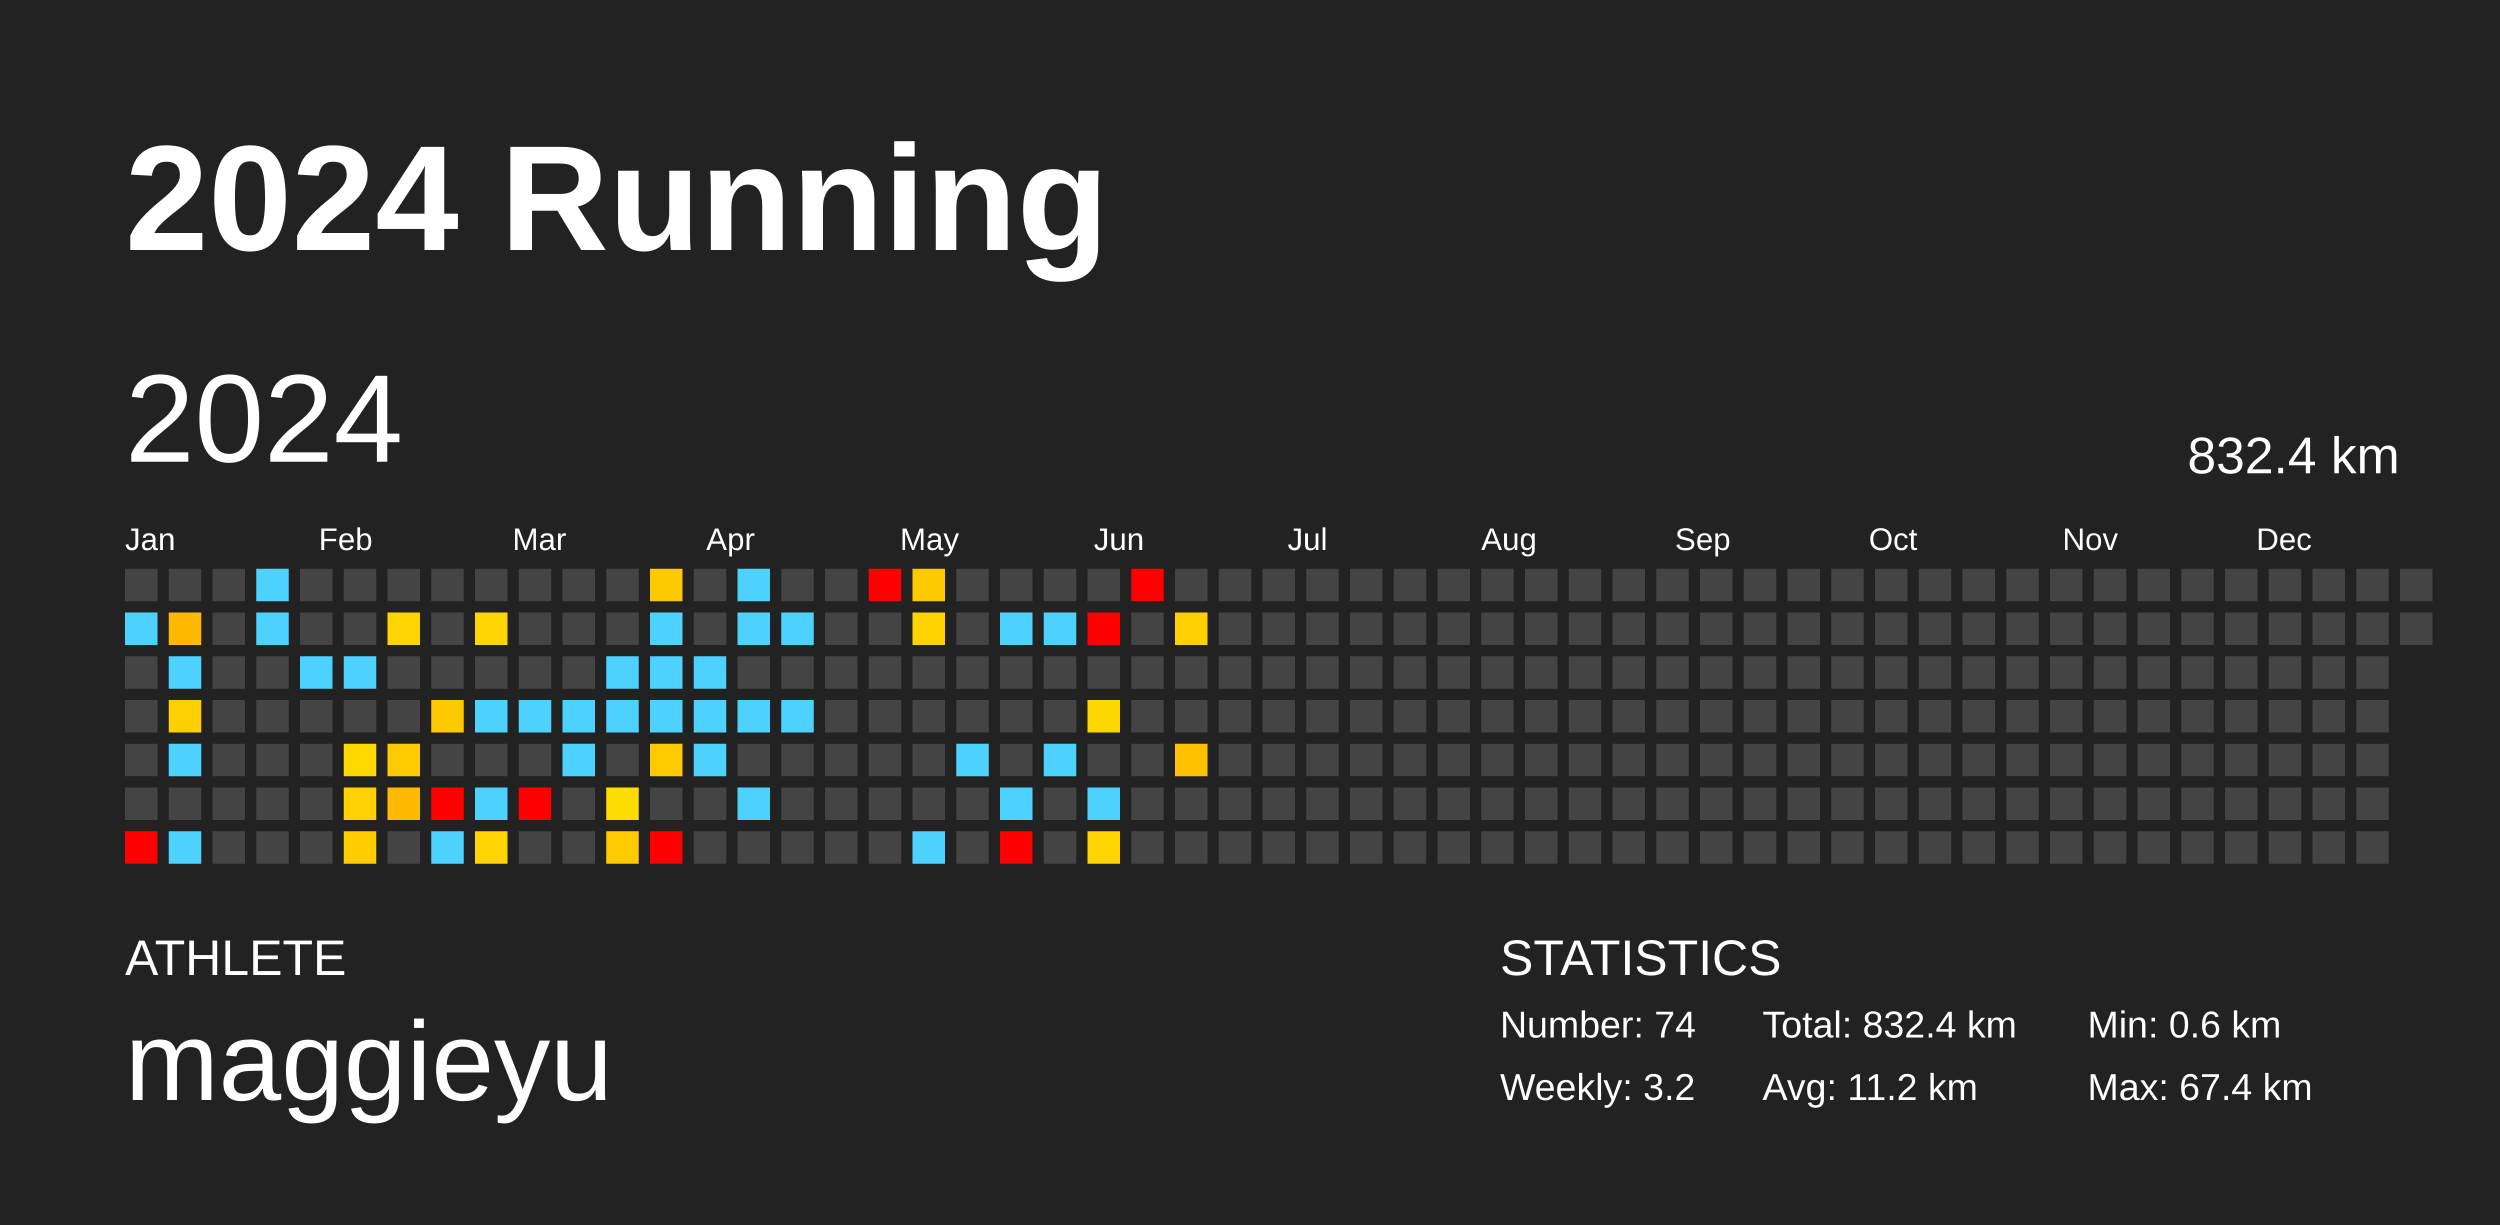
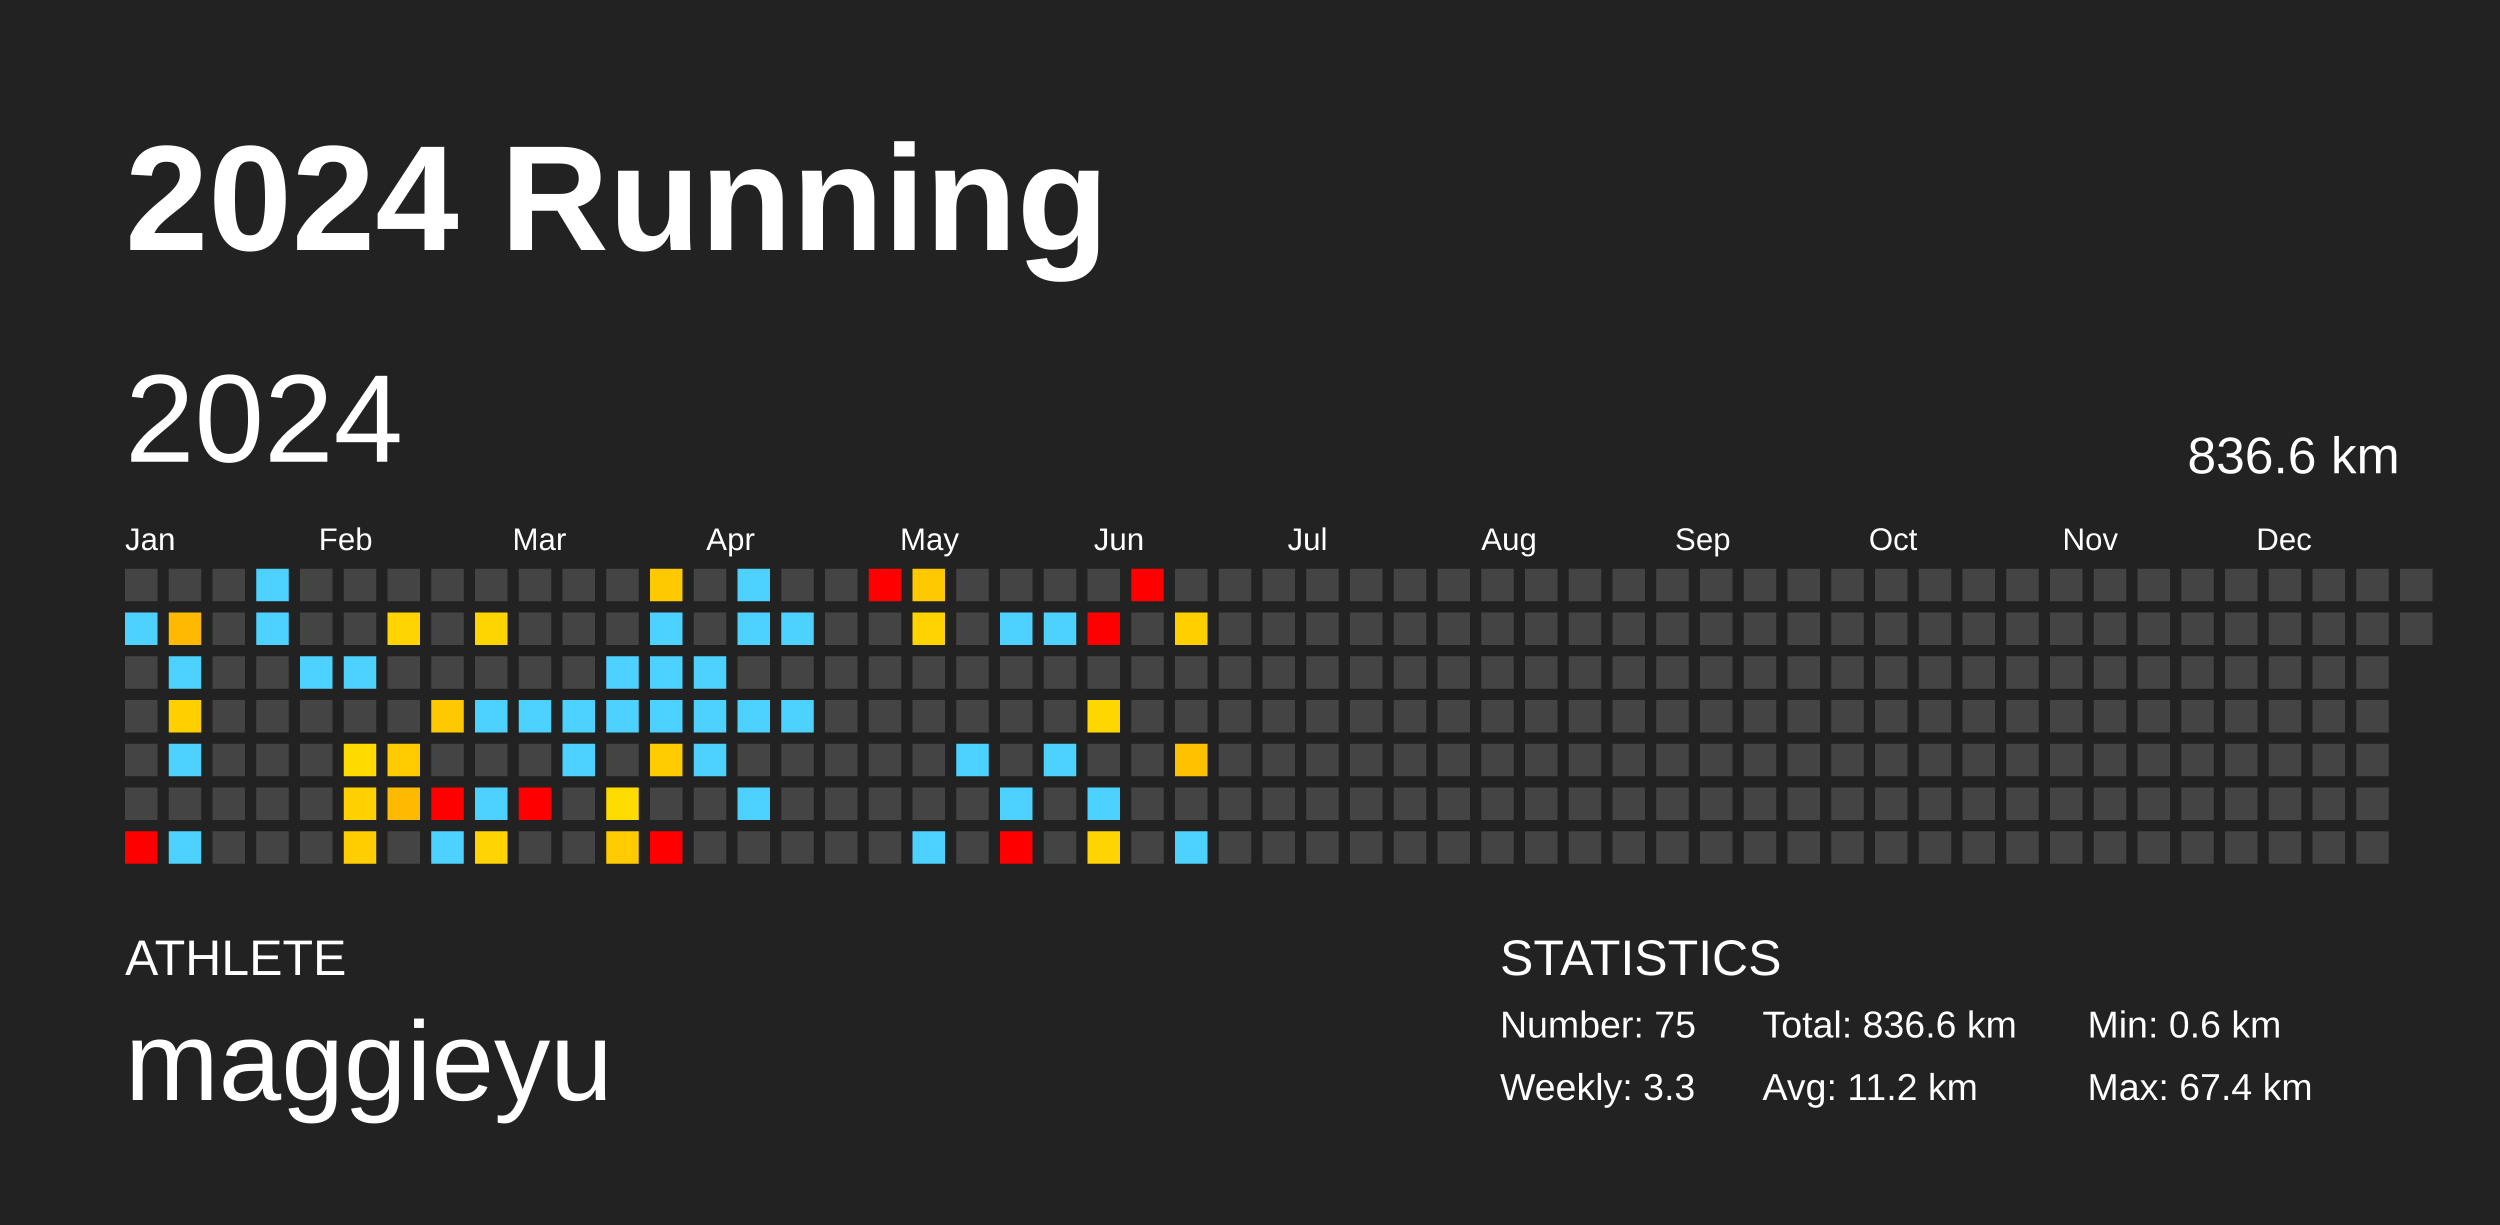
<svg xmlns="http://www.w3.org/2000/svg" baseProfile="full" height="98mm" version="1.1" viewBox="0,0,200,98" width="200mm">
  <defs />
  <rect fill="#222222" height="98" width="200" x="0" y="0" />
  <text fill="#FFFFFF" style="font-size:12px; font-family:Arial; font-weight:bold;" x="10" y="20">2024 Running</text>
  <text fill="#FFFFFF" style="font-size:4px; font-family:Arial" x="10" y="78">ATHLETE</text>
  <text fill="#FFFFFF" style="font-size:9px; font-family:Arial" x="10" y="88">maggieyu</text>
  <text fill="#FFFFFF" style="font-size:4px; font-family:Arial" x="120" y="78">STATISTICS</text>
-   <text fill="#FFFFFF" style="font-size:3px; font-family:Arial" x="120" y="83">Number: 74</text>
-   <text fill="#FFFFFF" style="font-size:3px; font-family:Arial" x="120" y="88">Weekly: 3.2</text>
-   <text fill="#FFFFFF" style="font-size:3px; font-family:Arial" x="141" y="83">Total: 832.4 km</text>
+   <text fill="#FFFFFF" style="font-size:3px; font-family:Arial" x="120" y="83">Number: 75</text>
+   <text fill="#FFFFFF" style="font-size:3px; font-family:Arial" x="120" y="88">Weekly: 3.3</text>
+   <text fill="#FFFFFF" style="font-size:3px; font-family:Arial" x="141" y="83">Total: 836.6 km</text>
  <text fill="#FFFFFF" style="font-size:3px; font-family:Arial" x="141" y="88">Avg: 11.2 km</text>
  <text fill="#FFFFFF" style="font-size:3px; font-family:Arial" x="167" y="83">Min: 0.6 km</text>
  <text fill="#FFFFFF" style="font-size:3px; font-family:Arial" x="167" y="88">Max: 67.4 km</text>
  <text dominant-baseline="hanging" fill="#FFFFFF" style="font-size:10.0px; font-family:Arial;" x="10" y="30">2024</text>
-   <text dominant-baseline="hanging" fill="#FFFFFF" style="font-size:4.125px; font-family:Arial;" x="175" y="35">832.4 km</text>
+   <text dominant-baseline="hanging" fill="#FFFFFF" style="font-size:4.125px; font-family:Arial;" x="175" y="35">836.6 km</text>
  <text fill="#FFFFFF" style="font-size:2.5px; font-family:Arial" x="10.0" y="44">Jan</text>
  <text fill="#FFFFFF" style="font-size:2.5px; font-family:Arial" x="25.5" y="44">Feb</text>
  <text fill="#FFFFFF" style="font-size:2.5px; font-family:Arial" x="41.0" y="44">Mar</text>
  <text fill="#FFFFFF" style="font-size:2.5px; font-family:Arial" x="56.5" y="44">Apr</text>
  <text fill="#FFFFFF" style="font-size:2.5px; font-family:Arial" x="72.0" y="44">May</text>
  <text fill="#FFFFFF" style="font-size:2.5px; font-family:Arial" x="87.5" y="44">Jun</text>
  <text fill="#FFFFFF" style="font-size:2.5px; font-family:Arial" x="103.0" y="44">Jul</text>
  <text fill="#FFFFFF" style="font-size:2.5px; font-family:Arial" x="118.5" y="44">Aug</text>
  <text fill="#FFFFFF" style="font-size:2.5px; font-family:Arial" x="134.0" y="44">Sep</text>
  <text fill="#FFFFFF" style="font-size:2.5px; font-family:Arial" x="149.5" y="44">Oct</text>
  <text fill="#FFFFFF" style="font-size:2.5px; font-family:Arial" x="165.0" y="44">Nov</text>
  <text fill="#FFFFFF" style="font-size:2.5px; font-family:Arial" x="180.5" y="44">Dec</text>
  <rect fill="#444444" height="2.6" width="2.6" x="10.0" y="45.5" />
  <rect fill="#4dd2ff" height="2.6" width="2.6" x="10.0" y="49.0" />
  <rect fill="#444444" height="2.6" width="2.6" x="10.0" y="52.5" />
  <rect fill="#444444" height="2.6" width="2.6" x="10.0" y="56.0" />
  <rect fill="#444444" height="2.6" width="2.6" x="10.0" y="59.5" />
  <rect fill="#444444" height="2.6" width="2.6" x="10.0" y="63.0" />
  <rect fill="red" height="2.6" width="2.6" x="10.0" y="66.5" />
  <rect fill="#444444" height="2.6" width="2.6" x="13.5" y="45.5" />
  <rect fill="#ffb900" height="2.6" width="2.6" x="13.5" y="49.0" />
  <rect fill="#4dd2ff" height="2.6" width="2.6" x="13.5" y="52.5" />
  <rect fill="#ffd000" height="2.6" width="2.6" x="13.5" y="56.0" />
  <rect fill="#4dd2ff" height="2.6" width="2.6" x="13.5" y="59.5" />
  <rect fill="#444444" height="2.6" width="2.6" x="13.5" y="63.0" />
  <rect fill="#4dd2ff" height="2.6" width="2.6" x="13.5" y="66.5" />
  <rect fill="#444444" height="2.6" width="2.6" x="17.0" y="45.5" />
  <rect fill="#444444" height="2.6" width="2.6" x="17.0" y="49.0" />
  <rect fill="#444444" height="2.6" width="2.6" x="17.0" y="52.5" />
  <rect fill="#444444" height="2.6" width="2.6" x="17.0" y="56.0" />
  <rect fill="#444444" height="2.6" width="2.6" x="17.0" y="59.5" />
  <rect fill="#444444" height="2.6" width="2.6" x="17.0" y="63.0" />
  <rect fill="#444444" height="2.6" width="2.6" x="17.0" y="66.5" />
  <rect fill="#4dd2ff" height="2.6" width="2.6" x="20.5" y="45.5" />
  <rect fill="#4dd2ff" height="2.6" width="2.6" x="20.5" y="49.0" />
  <rect fill="#444444" height="2.6" width="2.6" x="20.5" y="52.5" />
  <rect fill="#444444" height="2.6" width="2.6" x="20.5" y="56.0" />
  <rect fill="#444444" height="2.6" width="2.6" x="20.5" y="59.5" />
  <rect fill="#444444" height="2.6" width="2.6" x="20.5" y="63.0" />
  <rect fill="#444444" height="2.6" width="2.6" x="20.5" y="66.5" />
  <rect fill="#444444" height="2.6" width="2.6" x="24.0" y="45.5" />
  <rect fill="#444444" height="2.6" width="2.6" x="24.0" y="49.0" />
  <rect fill="#4dd2ff" height="2.6" width="2.6" x="24.0" y="52.5" />
  <rect fill="#444444" height="2.6" width="2.6" x="24.0" y="56.0" />
  <rect fill="#444444" height="2.6" width="2.6" x="24.0" y="59.5" />
  <rect fill="#444444" height="2.6" width="2.6" x="24.0" y="63.0" />
  <rect fill="#444444" height="2.6" width="2.6" x="24.0" y="66.5" />
  <rect fill="#444444" height="2.6" width="2.6" x="27.5" y="45.5" />
  <rect fill="#444444" height="2.6" width="2.6" x="27.5" y="49.0" />
  <rect fill="#4dd2ff" height="2.6" width="2.6" x="27.5" y="52.5" />
  <rect fill="#444444" height="2.6" width="2.6" x="27.5" y="56.0" />
  <rect fill="#ffd900" height="2.6" width="2.6" x="27.5" y="59.5" />
  <rect fill="#ffd100" height="2.6" width="2.6" x="27.5" y="63.0" />
  <rect fill="#ffcd00" height="2.6" width="2.6" x="27.5" y="66.5" />
  <rect fill="#444444" height="2.6" width="2.6" x="31.0" y="45.5" />
  <rect fill="#ffd400" height="2.6" width="2.6" x="31.0" y="49.0" />
  <rect fill="#444444" height="2.6" width="2.6" x="31.0" y="52.5" />
  <rect fill="#444444" height="2.6" width="2.6" x="31.0" y="56.0" />
  <rect fill="#ffca00" height="2.6" width="2.6" x="31.0" y="59.5" />
  <rect fill="#ffba00" height="2.6" width="2.6" x="31.0" y="63.0" />
  <rect fill="#444444" height="2.6" width="2.6" x="31.0" y="66.5" />
  <rect fill="#444444" height="2.6" width="2.6" x="34.5" y="45.5" />
  <rect fill="#444444" height="2.6" width="2.6" x="34.5" y="49.0" />
  <rect fill="#444444" height="2.6" width="2.6" x="34.5" y="52.5" />
  <rect fill="#ffc900" height="2.6" width="2.6" x="34.5" y="56.0" />
  <rect fill="#444444" height="2.6" width="2.6" x="34.5" y="59.5" />
  <rect fill="red" height="2.6" width="2.6" x="34.5" y="63.0" />
  <rect fill="#4dd2ff" height="2.6" width="2.6" x="34.5" y="66.5" />
  <rect fill="#444444" height="2.6" width="2.6" x="38.0" y="45.5" />
  <rect fill="#ffd500" height="2.6" width="2.6" x="38.0" y="49.0" />
  <rect fill="#444444" height="2.6" width="2.6" x="38.0" y="52.5" />
  <rect fill="#4dd2ff" height="2.6" width="2.6" x="38.0" y="56.0" />
  <rect fill="#444444" height="2.6" width="2.6" x="38.0" y="59.5" />
  <rect fill="#4dd2ff" height="2.6" width="2.6" x="38.0" y="63.0" />
  <rect fill="#ffd400" height="2.6" width="2.6" x="38.0" y="66.5" />
  <rect fill="#444444" height="2.6" width="2.6" x="41.5" y="45.5" />
  <rect fill="#444444" height="2.6" width="2.6" x="41.5" y="49.0" />
  <rect fill="#444444" height="2.6" width="2.6" x="41.5" y="52.5" />
  <rect fill="#4dd2ff" height="2.6" width="2.6" x="41.5" y="56.0" />
  <rect fill="#444444" height="2.6" width="2.6" x="41.5" y="59.5" />
  <rect fill="red" height="2.6" width="2.6" x="41.5" y="63.0" />
  <rect fill="#444444" height="2.6" width="2.6" x="41.5" y="66.5" />
  <rect fill="#444444" height="2.6" width="2.6" x="45.0" y="45.5" />
  <rect fill="#444444" height="2.6" width="2.6" x="45.0" y="49.0" />
  <rect fill="#444444" height="2.6" width="2.6" x="45.0" y="52.5" />
  <rect fill="#4dd2ff" height="2.6" width="2.6" x="45.0" y="56.0" />
  <rect fill="#4dd2ff" height="2.6" width="2.6" x="45.0" y="59.5" />
  <rect fill="#444444" height="2.6" width="2.6" x="45.0" y="63.0" />
  <rect fill="#444444" height="2.6" width="2.6" x="45.0" y="66.5" />
  <rect fill="#444444" height="2.6" width="2.6" x="48.5" y="45.5" />
  <rect fill="#444444" height="2.6" width="2.6" x="48.5" y="49.0" />
  <rect fill="#4dd2ff" height="2.6" width="2.6" x="48.5" y="52.5" />
  <rect fill="#4dd2ff" height="2.6" width="2.6" x="48.5" y="56.0" />
  <rect fill="#444444" height="2.6" width="2.6" x="48.5" y="59.5" />
  <rect fill="#ffdc00" height="2.6" width="2.6" x="48.5" y="63.0" />
  <rect fill="#ffcb00" height="2.6" width="2.6" x="48.5" y="66.5" />
  <rect fill="#ffc900" height="2.6" width="2.6" x="52.0" y="45.5" />
  <rect fill="#4dd2ff" height="2.6" width="2.6" x="52.0" y="49.0" />
  <rect fill="#4dd2ff" height="2.6" width="2.6" x="52.0" y="52.5" />
  <rect fill="#4dd2ff" height="2.6" width="2.6" x="52.0" y="56.0" />
  <rect fill="#ffcb00" height="2.6" width="2.6" x="52.0" y="59.5" />
  <rect fill="#444444" height="2.6" width="2.6" x="52.0" y="63.0" />
  <rect fill="red" height="2.6" width="2.6" x="52.0" y="66.5" />
  <rect fill="#444444" height="2.6" width="2.6" x="55.5" y="45.5" />
  <rect fill="#444444" height="2.6" width="2.6" x="55.5" y="49.0" />
  <rect fill="#4dd2ff" height="2.6" width="2.6" x="55.5" y="52.5" />
  <rect fill="#4dd2ff" height="2.6" width="2.6" x="55.5" y="56.0" />
  <rect fill="#4dd2ff" height="2.6" width="2.6" x="55.5" y="59.5" />
  <rect fill="#444444" height="2.6" width="2.6" x="55.5" y="63.0" />
  <rect fill="#444444" height="2.6" width="2.6" x="55.5" y="66.5" />
  <rect fill="#4dd2ff" height="2.6" width="2.6" x="59.0" y="45.5" />
  <rect fill="#4dd2ff" height="2.6" width="2.6" x="59.0" y="49.0" />
  <rect fill="#444444" height="2.6" width="2.6" x="59.0" y="52.5" />
  <rect fill="#4dd2ff" height="2.6" width="2.6" x="59.0" y="56.0" />
  <rect fill="#444444" height="2.6" width="2.6" x="59.0" y="59.5" />
  <rect fill="#4dd2ff" height="2.6" width="2.6" x="59.0" y="63.0" />
  <rect fill="#444444" height="2.6" width="2.6" x="59.0" y="66.5" />
  <rect fill="#444444" height="2.6" width="2.6" x="62.5" y="45.5" />
  <rect fill="#4dd2ff" height="2.6" width="2.6" x="62.5" y="49.0" />
  <rect fill="#444444" height="2.6" width="2.6" x="62.5" y="52.5" />
  <rect fill="#4dd2ff" height="2.6" width="2.6" x="62.5" y="56.0" />
  <rect fill="#444444" height="2.6" width="2.6" x="62.5" y="59.5" />
  <rect fill="#444444" height="2.6" width="2.6" x="62.5" y="63.0" />
  <rect fill="#444444" height="2.6" width="2.6" x="62.5" y="66.5" />
  <rect fill="#444444" height="2.6" width="2.6" x="66.0" y="45.5" />
  <rect fill="#444444" height="2.6" width="2.6" x="66.0" y="49.0" />
  <rect fill="#444444" height="2.6" width="2.6" x="66.0" y="52.5" />
  <rect fill="#444444" height="2.6" width="2.6" x="66.0" y="56.0" />
  <rect fill="#444444" height="2.6" width="2.6" x="66.0" y="59.5" />
  <rect fill="#444444" height="2.6" width="2.6" x="66.0" y="63.0" />
  <rect fill="#444444" height="2.6" width="2.6" x="66.0" y="66.5" />
  <rect fill="red" height="2.6" width="2.6" x="69.5" y="45.5" />
  <rect fill="#444444" height="2.6" width="2.6" x="69.5" y="49.0" />
  <rect fill="#444444" height="2.6" width="2.6" x="69.5" y="52.5" />
  <rect fill="#444444" height="2.6" width="2.6" x="69.5" y="56.0" />
  <rect fill="#444444" height="2.6" width="2.6" x="69.5" y="59.5" />
  <rect fill="#444444" height="2.6" width="2.6" x="69.5" y="63.0" />
  <rect fill="#444444" height="2.6" width="2.6" x="69.5" y="66.5" />
  <rect fill="#ffc900" height="2.6" width="2.6" x="73.0" y="45.5" />
  <rect fill="#ffd300" height="2.6" width="2.6" x="73.0" y="49.0" />
  <rect fill="#444444" height="2.6" width="2.6" x="73.0" y="52.5" />
  <rect fill="#444444" height="2.6" width="2.6" x="73.0" y="56.0" />
  <rect fill="#444444" height="2.6" width="2.6" x="73.0" y="59.5" />
  <rect fill="#444444" height="2.6" width="2.6" x="73.0" y="63.0" />
  <rect fill="#4dd2ff" height="2.6" width="2.6" x="73.0" y="66.5" />
  <rect fill="#444444" height="2.6" width="2.6" x="76.5" y="45.5" />
  <rect fill="#444444" height="2.6" width="2.6" x="76.5" y="49.0" />
  <rect fill="#444444" height="2.6" width="2.6" x="76.5" y="52.5" />
  <rect fill="#444444" height="2.6" width="2.6" x="76.5" y="56.0" />
  <rect fill="#4dd2ff" height="2.6" width="2.6" x="76.5" y="59.5" />
  <rect fill="#444444" height="2.6" width="2.6" x="76.5" y="63.0" />
  <rect fill="#444444" height="2.6" width="2.6" x="76.5" y="66.5" />
  <rect fill="#444444" height="2.6" width="2.6" x="80.0" y="45.5" />
  <rect fill="#4dd2ff" height="2.6" width="2.6" x="80.0" y="49.0" />
  <rect fill="#444444" height="2.6" width="2.6" x="80.0" y="52.5" />
  <rect fill="#444444" height="2.6" width="2.6" x="80.0" y="56.0" />
  <rect fill="#444444" height="2.6" width="2.6" x="80.0" y="59.5" />
  <rect fill="#4dd2ff" height="2.6" width="2.6" x="80.0" y="63.0" />
  <rect fill="red" height="2.6" width="2.6" x="80.0" y="66.5" />
  <rect fill="#444444" height="2.6" width="2.6" x="83.5" y="45.5" />
  <rect fill="#4dd2ff" height="2.6" width="2.6" x="83.5" y="49.0" />
  <rect fill="#444444" height="2.6" width="2.6" x="83.5" y="52.5" />
  <rect fill="#444444" height="2.6" width="2.6" x="83.5" y="56.0" />
  <rect fill="#4dd2ff" height="2.6" width="2.6" x="83.5" y="59.5" />
  <rect fill="#444444" height="2.6" width="2.6" x="83.5" y="63.0" />
  <rect fill="#444444" height="2.6" width="2.6" x="83.5" y="66.5" />
  <rect fill="#444444" height="2.6" width="2.6" x="87.0" y="45.5" />
  <rect fill="red" height="2.6" width="2.6" x="87.0" y="49.0" />
  <rect fill="#444444" height="2.6" width="2.6" x="87.0" y="52.5" />
  <rect fill="#ffd700" height="2.6" width="2.6" x="87.0" y="56.0" />
  <rect fill="#444444" height="2.6" width="2.6" x="87.0" y="59.5" />
  <rect fill="#4dd2ff" height="2.6" width="2.6" x="87.0" y="63.0" />
  <rect fill="#ffd400" height="2.6" width="2.6" x="87.0" y="66.5" />
  <rect fill="red" height="2.6" width="2.6" x="90.5" y="45.5" />
  <rect fill="#444444" height="2.6" width="2.6" x="90.5" y="49.0" />
  <rect fill="#444444" height="2.6" width="2.6" x="90.5" y="52.5" />
  <rect fill="#444444" height="2.6" width="2.6" x="90.5" y="56.0" />
  <rect fill="#444444" height="2.6" width="2.6" x="90.5" y="59.5" />
  <rect fill="#444444" height="2.6" width="2.6" x="90.5" y="63.0" />
  <rect fill="#444444" height="2.6" width="2.6" x="90.5" y="66.5" />
  <rect fill="#444444" height="2.6" width="2.6" x="94.0" y="45.5" />
  <rect fill="#ffcf00" height="2.6" width="2.6" x="94.0" y="49.0" />
  <rect fill="#444444" height="2.6" width="2.6" x="94.0" y="52.5" />
  <rect fill="#444444" height="2.6" width="2.6" x="94.0" y="56.0" />
  <rect fill="#ffc100" height="2.6" width="2.6" x="94.0" y="59.5" />
  <rect fill="#444444" height="2.6" width="2.6" x="94.0" y="63.0" />
-   <rect fill="#444444" height="2.6" width="2.6" x="94.0" y="66.5" />
+   <rect fill="#4dd2ff" height="2.6" width="2.6" x="94.0" y="66.5" />
  <rect fill="#444444" height="2.6" width="2.6" x="97.5" y="45.5" />
  <rect fill="#444444" height="2.6" width="2.6" x="97.5" y="49.0" />
  <rect fill="#444444" height="2.6" width="2.6" x="97.5" y="52.5" />
  <rect fill="#444444" height="2.6" width="2.6" x="97.5" y="56.0" />
  <rect fill="#444444" height="2.6" width="2.6" x="97.5" y="59.5" />
  <rect fill="#444444" height="2.6" width="2.6" x="97.5" y="63.0" />
  <rect fill="#444444" height="2.6" width="2.6" x="97.5" y="66.5" />
  <rect fill="#444444" height="2.6" width="2.6" x="101.0" y="45.5" />
  <rect fill="#444444" height="2.6" width="2.6" x="101.0" y="49.0" />
  <rect fill="#444444" height="2.6" width="2.6" x="101.0" y="52.5" />
  <rect fill="#444444" height="2.6" width="2.6" x="101.0" y="56.0" />
  <rect fill="#444444" height="2.6" width="2.6" x="101.0" y="59.5" />
  <rect fill="#444444" height="2.6" width="2.6" x="101.0" y="63.0" />
  <rect fill="#444444" height="2.6" width="2.6" x="101.0" y="66.5" />
  <rect fill="#444444" height="2.6" width="2.6" x="104.5" y="45.5" />
  <rect fill="#444444" height="2.6" width="2.6" x="104.5" y="49.0" />
  <rect fill="#444444" height="2.6" width="2.6" x="104.5" y="52.5" />
  <rect fill="#444444" height="2.6" width="2.6" x="104.5" y="56.0" />
  <rect fill="#444444" height="2.6" width="2.6" x="104.5" y="59.5" />
  <rect fill="#444444" height="2.6" width="2.6" x="104.5" y="63.0" />
  <rect fill="#444444" height="2.6" width="2.6" x="104.5" y="66.5" />
  <rect fill="#444444" height="2.6" width="2.6" x="108.0" y="45.5" />
  <rect fill="#444444" height="2.6" width="2.6" x="108.0" y="49.0" />
  <rect fill="#444444" height="2.6" width="2.6" x="108.0" y="52.5" />
  <rect fill="#444444" height="2.6" width="2.6" x="108.0" y="56.0" />
  <rect fill="#444444" height="2.6" width="2.6" x="108.0" y="59.5" />
  <rect fill="#444444" height="2.6" width="2.6" x="108.0" y="63.0" />
  <rect fill="#444444" height="2.6" width="2.6" x="108.0" y="66.5" />
  <rect fill="#444444" height="2.6" width="2.6" x="111.5" y="45.5" />
  <rect fill="#444444" height="2.6" width="2.6" x="111.5" y="49.0" />
  <rect fill="#444444" height="2.6" width="2.6" x="111.5" y="52.5" />
  <rect fill="#444444" height="2.6" width="2.6" x="111.5" y="56.0" />
  <rect fill="#444444" height="2.6" width="2.6" x="111.5" y="59.5" />
  <rect fill="#444444" height="2.6" width="2.6" x="111.5" y="63.0" />
  <rect fill="#444444" height="2.6" width="2.6" x="111.5" y="66.5" />
  <rect fill="#444444" height="2.6" width="2.6" x="115.0" y="45.5" />
  <rect fill="#444444" height="2.6" width="2.6" x="115.0" y="49.0" />
  <rect fill="#444444" height="2.6" width="2.6" x="115.0" y="52.5" />
  <rect fill="#444444" height="2.6" width="2.6" x="115.0" y="56.0" />
  <rect fill="#444444" height="2.6" width="2.6" x="115.0" y="59.5" />
  <rect fill="#444444" height="2.6" width="2.6" x="115.0" y="63.0" />
  <rect fill="#444444" height="2.6" width="2.6" x="115.0" y="66.5" />
  <rect fill="#444444" height="2.6" width="2.6" x="118.5" y="45.5" />
  <rect fill="#444444" height="2.6" width="2.6" x="118.5" y="49.0" />
  <rect fill="#444444" height="2.6" width="2.6" x="118.5" y="52.5" />
  <rect fill="#444444" height="2.6" width="2.6" x="118.5" y="56.0" />
  <rect fill="#444444" height="2.6" width="2.6" x="118.5" y="59.5" />
  <rect fill="#444444" height="2.6" width="2.6" x="118.5" y="63.0" />
  <rect fill="#444444" height="2.6" width="2.6" x="118.5" y="66.5" />
  <rect fill="#444444" height="2.6" width="2.6" x="122.0" y="45.5" />
  <rect fill="#444444" height="2.6" width="2.6" x="122.0" y="49.0" />
  <rect fill="#444444" height="2.6" width="2.6" x="122.0" y="52.5" />
  <rect fill="#444444" height="2.6" width="2.6" x="122.0" y="56.0" />
  <rect fill="#444444" height="2.6" width="2.6" x="122.0" y="59.5" />
  <rect fill="#444444" height="2.6" width="2.6" x="122.0" y="63.0" />
  <rect fill="#444444" height="2.6" width="2.6" x="122.0" y="66.5" />
  <rect fill="#444444" height="2.6" width="2.6" x="125.5" y="45.5" />
  <rect fill="#444444" height="2.6" width="2.6" x="125.5" y="49.0" />
  <rect fill="#444444" height="2.6" width="2.6" x="125.5" y="52.5" />
  <rect fill="#444444" height="2.6" width="2.6" x="125.5" y="56.0" />
  <rect fill="#444444" height="2.6" width="2.6" x="125.5" y="59.5" />
  <rect fill="#444444" height="2.6" width="2.6" x="125.5" y="63.0" />
  <rect fill="#444444" height="2.6" width="2.6" x="125.5" y="66.5" />
  <rect fill="#444444" height="2.6" width="2.6" x="129.0" y="45.5" />
  <rect fill="#444444" height="2.6" width="2.6" x="129.0" y="49.0" />
  <rect fill="#444444" height="2.6" width="2.6" x="129.0" y="52.5" />
  <rect fill="#444444" height="2.6" width="2.6" x="129.0" y="56.0" />
  <rect fill="#444444" height="2.6" width="2.6" x="129.0" y="59.5" />
  <rect fill="#444444" height="2.6" width="2.6" x="129.0" y="63.0" />
  <rect fill="#444444" height="2.6" width="2.6" x="129.0" y="66.5" />
  <rect fill="#444444" height="2.6" width="2.6" x="132.5" y="45.5" />
  <rect fill="#444444" height="2.6" width="2.6" x="132.5" y="49.0" />
  <rect fill="#444444" height="2.6" width="2.6" x="132.5" y="52.5" />
  <rect fill="#444444" height="2.6" width="2.6" x="132.5" y="56.0" />
  <rect fill="#444444" height="2.6" width="2.6" x="132.5" y="59.5" />
  <rect fill="#444444" height="2.6" width="2.6" x="132.5" y="63.0" />
  <rect fill="#444444" height="2.6" width="2.6" x="132.5" y="66.5" />
  <rect fill="#444444" height="2.6" width="2.6" x="136.0" y="45.5" />
  <rect fill="#444444" height="2.6" width="2.6" x="136.0" y="49.0" />
  <rect fill="#444444" height="2.6" width="2.6" x="136.0" y="52.5" />
  <rect fill="#444444" height="2.6" width="2.6" x="136.0" y="56.0" />
  <rect fill="#444444" height="2.6" width="2.6" x="136.0" y="59.5" />
  <rect fill="#444444" height="2.6" width="2.6" x="136.0" y="63.0" />
  <rect fill="#444444" height="2.6" width="2.6" x="136.0" y="66.5" />
  <rect fill="#444444" height="2.6" width="2.6" x="139.5" y="45.5" />
  <rect fill="#444444" height="2.6" width="2.6" x="139.5" y="49.0" />
  <rect fill="#444444" height="2.6" width="2.6" x="139.5" y="52.5" />
  <rect fill="#444444" height="2.6" width="2.6" x="139.5" y="56.0" />
  <rect fill="#444444" height="2.6" width="2.6" x="139.5" y="59.5" />
  <rect fill="#444444" height="2.6" width="2.6" x="139.5" y="63.0" />
  <rect fill="#444444" height="2.6" width="2.6" x="139.5" y="66.5" />
  <rect fill="#444444" height="2.6" width="2.6" x="143.0" y="45.5" />
  <rect fill="#444444" height="2.6" width="2.6" x="143.0" y="49.0" />
  <rect fill="#444444" height="2.6" width="2.6" x="143.0" y="52.5" />
  <rect fill="#444444" height="2.6" width="2.6" x="143.0" y="56.0" />
  <rect fill="#444444" height="2.6" width="2.6" x="143.0" y="59.5" />
  <rect fill="#444444" height="2.6" width="2.6" x="143.0" y="63.0" />
  <rect fill="#444444" height="2.6" width="2.6" x="143.0" y="66.5" />
  <rect fill="#444444" height="2.6" width="2.6" x="146.5" y="45.5" />
  <rect fill="#444444" height="2.6" width="2.6" x="146.5" y="49.0" />
  <rect fill="#444444" height="2.6" width="2.6" x="146.5" y="52.5" />
  <rect fill="#444444" height="2.6" width="2.6" x="146.5" y="56.0" />
  <rect fill="#444444" height="2.6" width="2.6" x="146.5" y="59.5" />
  <rect fill="#444444" height="2.6" width="2.6" x="146.5" y="63.0" />
  <rect fill="#444444" height="2.6" width="2.6" x="146.5" y="66.5" />
  <rect fill="#444444" height="2.6" width="2.6" x="150.0" y="45.5" />
  <rect fill="#444444" height="2.6" width="2.6" x="150.0" y="49.0" />
  <rect fill="#444444" height="2.6" width="2.6" x="150.0" y="52.5" />
  <rect fill="#444444" height="2.6" width="2.6" x="150.0" y="56.0" />
  <rect fill="#444444" height="2.6" width="2.6" x="150.0" y="59.5" />
  <rect fill="#444444" height="2.6" width="2.6" x="150.0" y="63.0" />
  <rect fill="#444444" height="2.6" width="2.6" x="150.0" y="66.5" />
  <rect fill="#444444" height="2.6" width="2.6" x="153.5" y="45.5" />
  <rect fill="#444444" height="2.6" width="2.6" x="153.5" y="49.0" />
  <rect fill="#444444" height="2.6" width="2.6" x="153.5" y="52.5" />
  <rect fill="#444444" height="2.6" width="2.6" x="153.5" y="56.0" />
  <rect fill="#444444" height="2.6" width="2.6" x="153.5" y="59.5" />
  <rect fill="#444444" height="2.6" width="2.6" x="153.5" y="63.0" />
  <rect fill="#444444" height="2.6" width="2.6" x="153.5" y="66.5" />
  <rect fill="#444444" height="2.6" width="2.6" x="157.0" y="45.5" />
  <rect fill="#444444" height="2.6" width="2.6" x="157.0" y="49.0" />
  <rect fill="#444444" height="2.6" width="2.6" x="157.0" y="52.5" />
  <rect fill="#444444" height="2.6" width="2.6" x="157.0" y="56.0" />
  <rect fill="#444444" height="2.6" width="2.6" x="157.0" y="59.5" />
  <rect fill="#444444" height="2.6" width="2.6" x="157.0" y="63.0" />
  <rect fill="#444444" height="2.6" width="2.6" x="157.0" y="66.5" />
  <rect fill="#444444" height="2.6" width="2.6" x="160.5" y="45.5" />
  <rect fill="#444444" height="2.6" width="2.6" x="160.5" y="49.0" />
  <rect fill="#444444" height="2.6" width="2.6" x="160.5" y="52.5" />
  <rect fill="#444444" height="2.6" width="2.6" x="160.5" y="56.0" />
  <rect fill="#444444" height="2.6" width="2.6" x="160.5" y="59.5" />
  <rect fill="#444444" height="2.6" width="2.6" x="160.5" y="63.0" />
  <rect fill="#444444" height="2.6" width="2.6" x="160.5" y="66.5" />
  <rect fill="#444444" height="2.6" width="2.6" x="164.0" y="45.5" />
  <rect fill="#444444" height="2.6" width="2.6" x="164.0" y="49.0" />
  <rect fill="#444444" height="2.6" width="2.6" x="164.0" y="52.5" />
  <rect fill="#444444" height="2.6" width="2.6" x="164.0" y="56.0" />
  <rect fill="#444444" height="2.6" width="2.6" x="164.0" y="59.5" />
  <rect fill="#444444" height="2.6" width="2.6" x="164.0" y="63.0" />
  <rect fill="#444444" height="2.6" width="2.6" x="164.0" y="66.5" />
  <rect fill="#444444" height="2.6" width="2.6" x="167.5" y="45.5" />
  <rect fill="#444444" height="2.6" width="2.6" x="167.5" y="49.0" />
  <rect fill="#444444" height="2.6" width="2.6" x="167.5" y="52.5" />
  <rect fill="#444444" height="2.6" width="2.6" x="167.5" y="56.0" />
  <rect fill="#444444" height="2.6" width="2.6" x="167.5" y="59.5" />
  <rect fill="#444444" height="2.6" width="2.6" x="167.5" y="63.0" />
  <rect fill="#444444" height="2.6" width="2.6" x="167.5" y="66.5" />
  <rect fill="#444444" height="2.6" width="2.6" x="171.0" y="45.5" />
  <rect fill="#444444" height="2.6" width="2.6" x="171.0" y="49.0" />
  <rect fill="#444444" height="2.6" width="2.6" x="171.0" y="52.5" />
  <rect fill="#444444" height="2.6" width="2.6" x="171.0" y="56.0" />
  <rect fill="#444444" height="2.6" width="2.6" x="171.0" y="59.5" />
  <rect fill="#444444" height="2.6" width="2.6" x="171.0" y="63.0" />
  <rect fill="#444444" height="2.6" width="2.6" x="171.0" y="66.5" />
  <rect fill="#444444" height="2.6" width="2.6" x="174.5" y="45.5" />
  <rect fill="#444444" height="2.6" width="2.6" x="174.5" y="49.0" />
  <rect fill="#444444" height="2.6" width="2.6" x="174.5" y="52.5" />
  <rect fill="#444444" height="2.6" width="2.6" x="174.5" y="56.0" />
  <rect fill="#444444" height="2.6" width="2.6" x="174.5" y="59.5" />
  <rect fill="#444444" height="2.6" width="2.6" x="174.5" y="63.0" />
  <rect fill="#444444" height="2.6" width="2.6" x="174.5" y="66.5" />
  <rect fill="#444444" height="2.6" width="2.6" x="178.0" y="45.5" />
  <rect fill="#444444" height="2.6" width="2.6" x="178.0" y="49.0" />
  <rect fill="#444444" height="2.6" width="2.6" x="178.0" y="52.5" />
  <rect fill="#444444" height="2.6" width="2.6" x="178.0" y="56.0" />
  <rect fill="#444444" height="2.6" width="2.6" x="178.0" y="59.5" />
  <rect fill="#444444" height="2.6" width="2.6" x="178.0" y="63.0" />
  <rect fill="#444444" height="2.6" width="2.6" x="178.0" y="66.5" />
  <rect fill="#444444" height="2.6" width="2.6" x="181.5" y="45.5" />
  <rect fill="#444444" height="2.6" width="2.6" x="181.5" y="49.0" />
  <rect fill="#444444" height="2.6" width="2.6" x="181.5" y="52.5" />
  <rect fill="#444444" height="2.6" width="2.6" x="181.5" y="56.0" />
  <rect fill="#444444" height="2.6" width="2.6" x="181.5" y="59.5" />
  <rect fill="#444444" height="2.6" width="2.6" x="181.5" y="63.0" />
  <rect fill="#444444" height="2.6" width="2.6" x="181.5" y="66.5" />
  <rect fill="#444444" height="2.6" width="2.6" x="185.0" y="45.5" />
  <rect fill="#444444" height="2.6" width="2.6" x="185.0" y="49.0" />
  <rect fill="#444444" height="2.6" width="2.6" x="185.0" y="52.5" />
  <rect fill="#444444" height="2.6" width="2.6" x="185.0" y="56.0" />
  <rect fill="#444444" height="2.6" width="2.6" x="185.0" y="59.5" />
  <rect fill="#444444" height="2.6" width="2.6" x="185.0" y="63.0" />
  <rect fill="#444444" height="2.6" width="2.6" x="185.0" y="66.5" />
  <rect fill="#444444" height="2.6" width="2.6" x="188.5" y="45.5" />
  <rect fill="#444444" height="2.6" width="2.6" x="188.5" y="49.0" />
  <rect fill="#444444" height="2.6" width="2.6" x="188.5" y="52.5" />
  <rect fill="#444444" height="2.6" width="2.6" x="188.5" y="56.0" />
  <rect fill="#444444" height="2.6" width="2.6" x="188.5" y="59.5" />
  <rect fill="#444444" height="2.6" width="2.6" x="188.5" y="63.0" />
  <rect fill="#444444" height="2.6" width="2.6" x="188.5" y="66.5" />
  <rect fill="#444444" height="2.6" width="2.6" x="192.0" y="45.5" />
  <rect fill="#444444" height="2.6" width="2.6" x="192.0" y="49.0" />
</svg>
